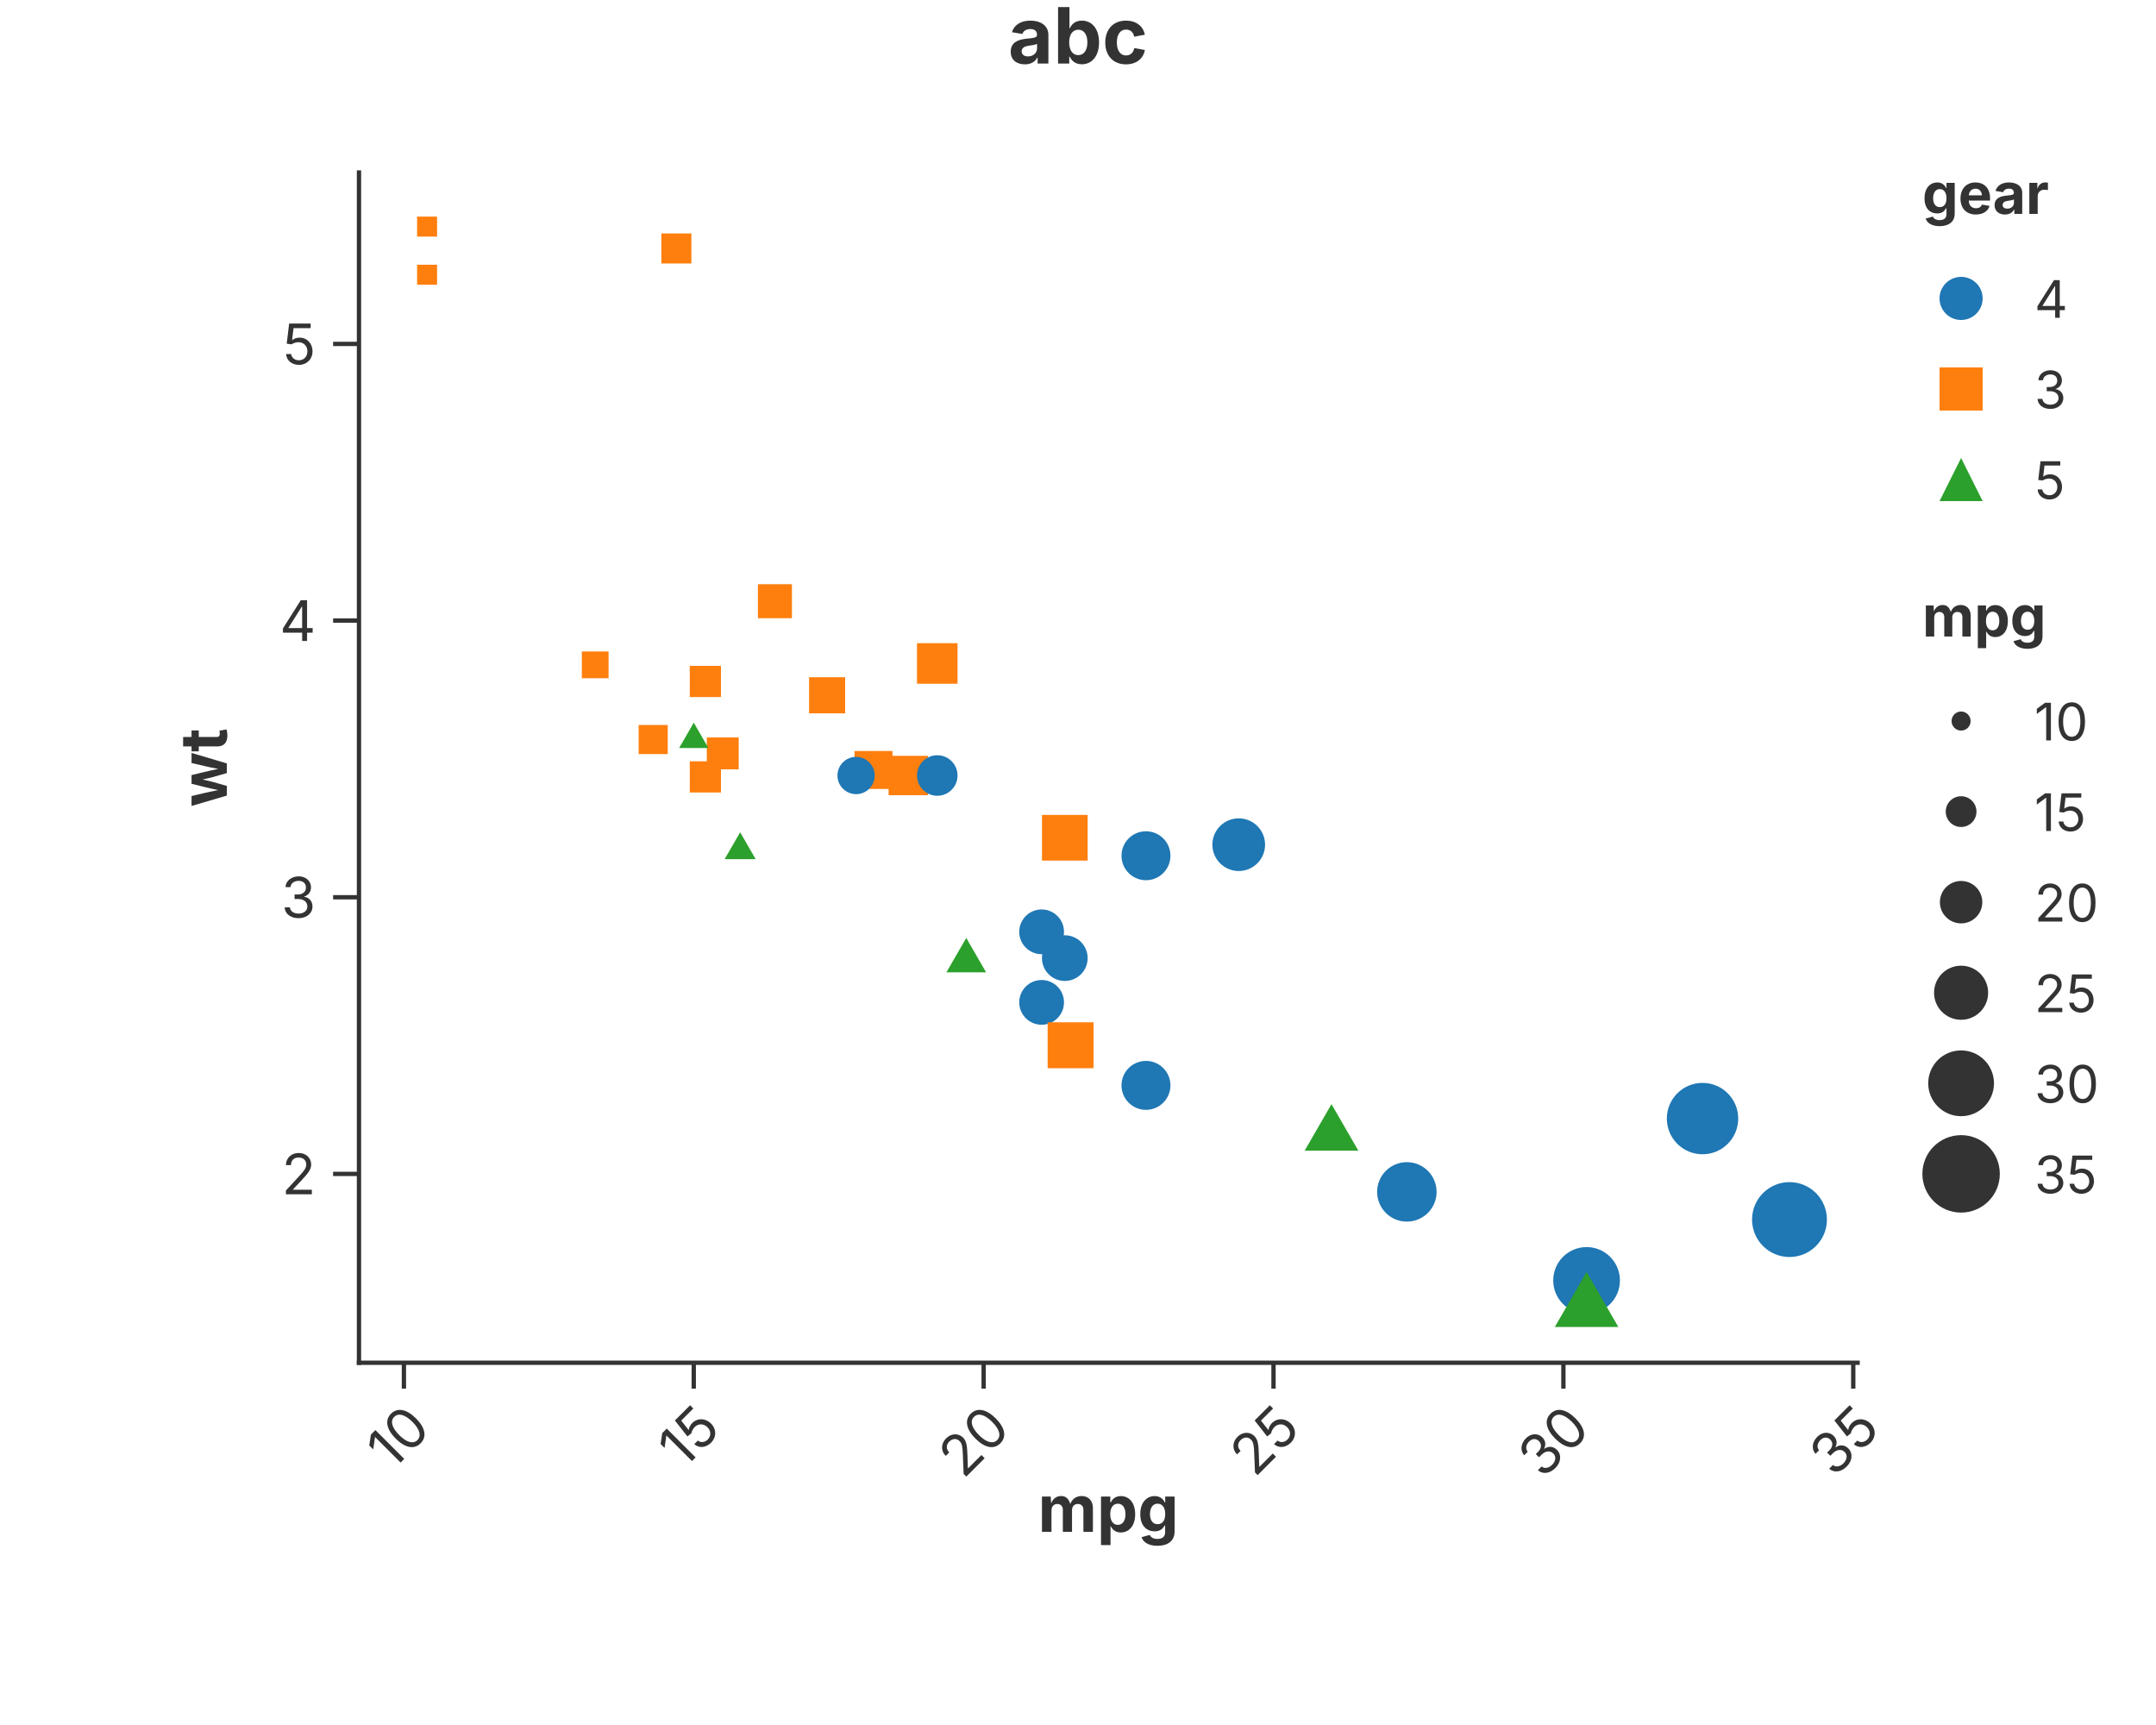
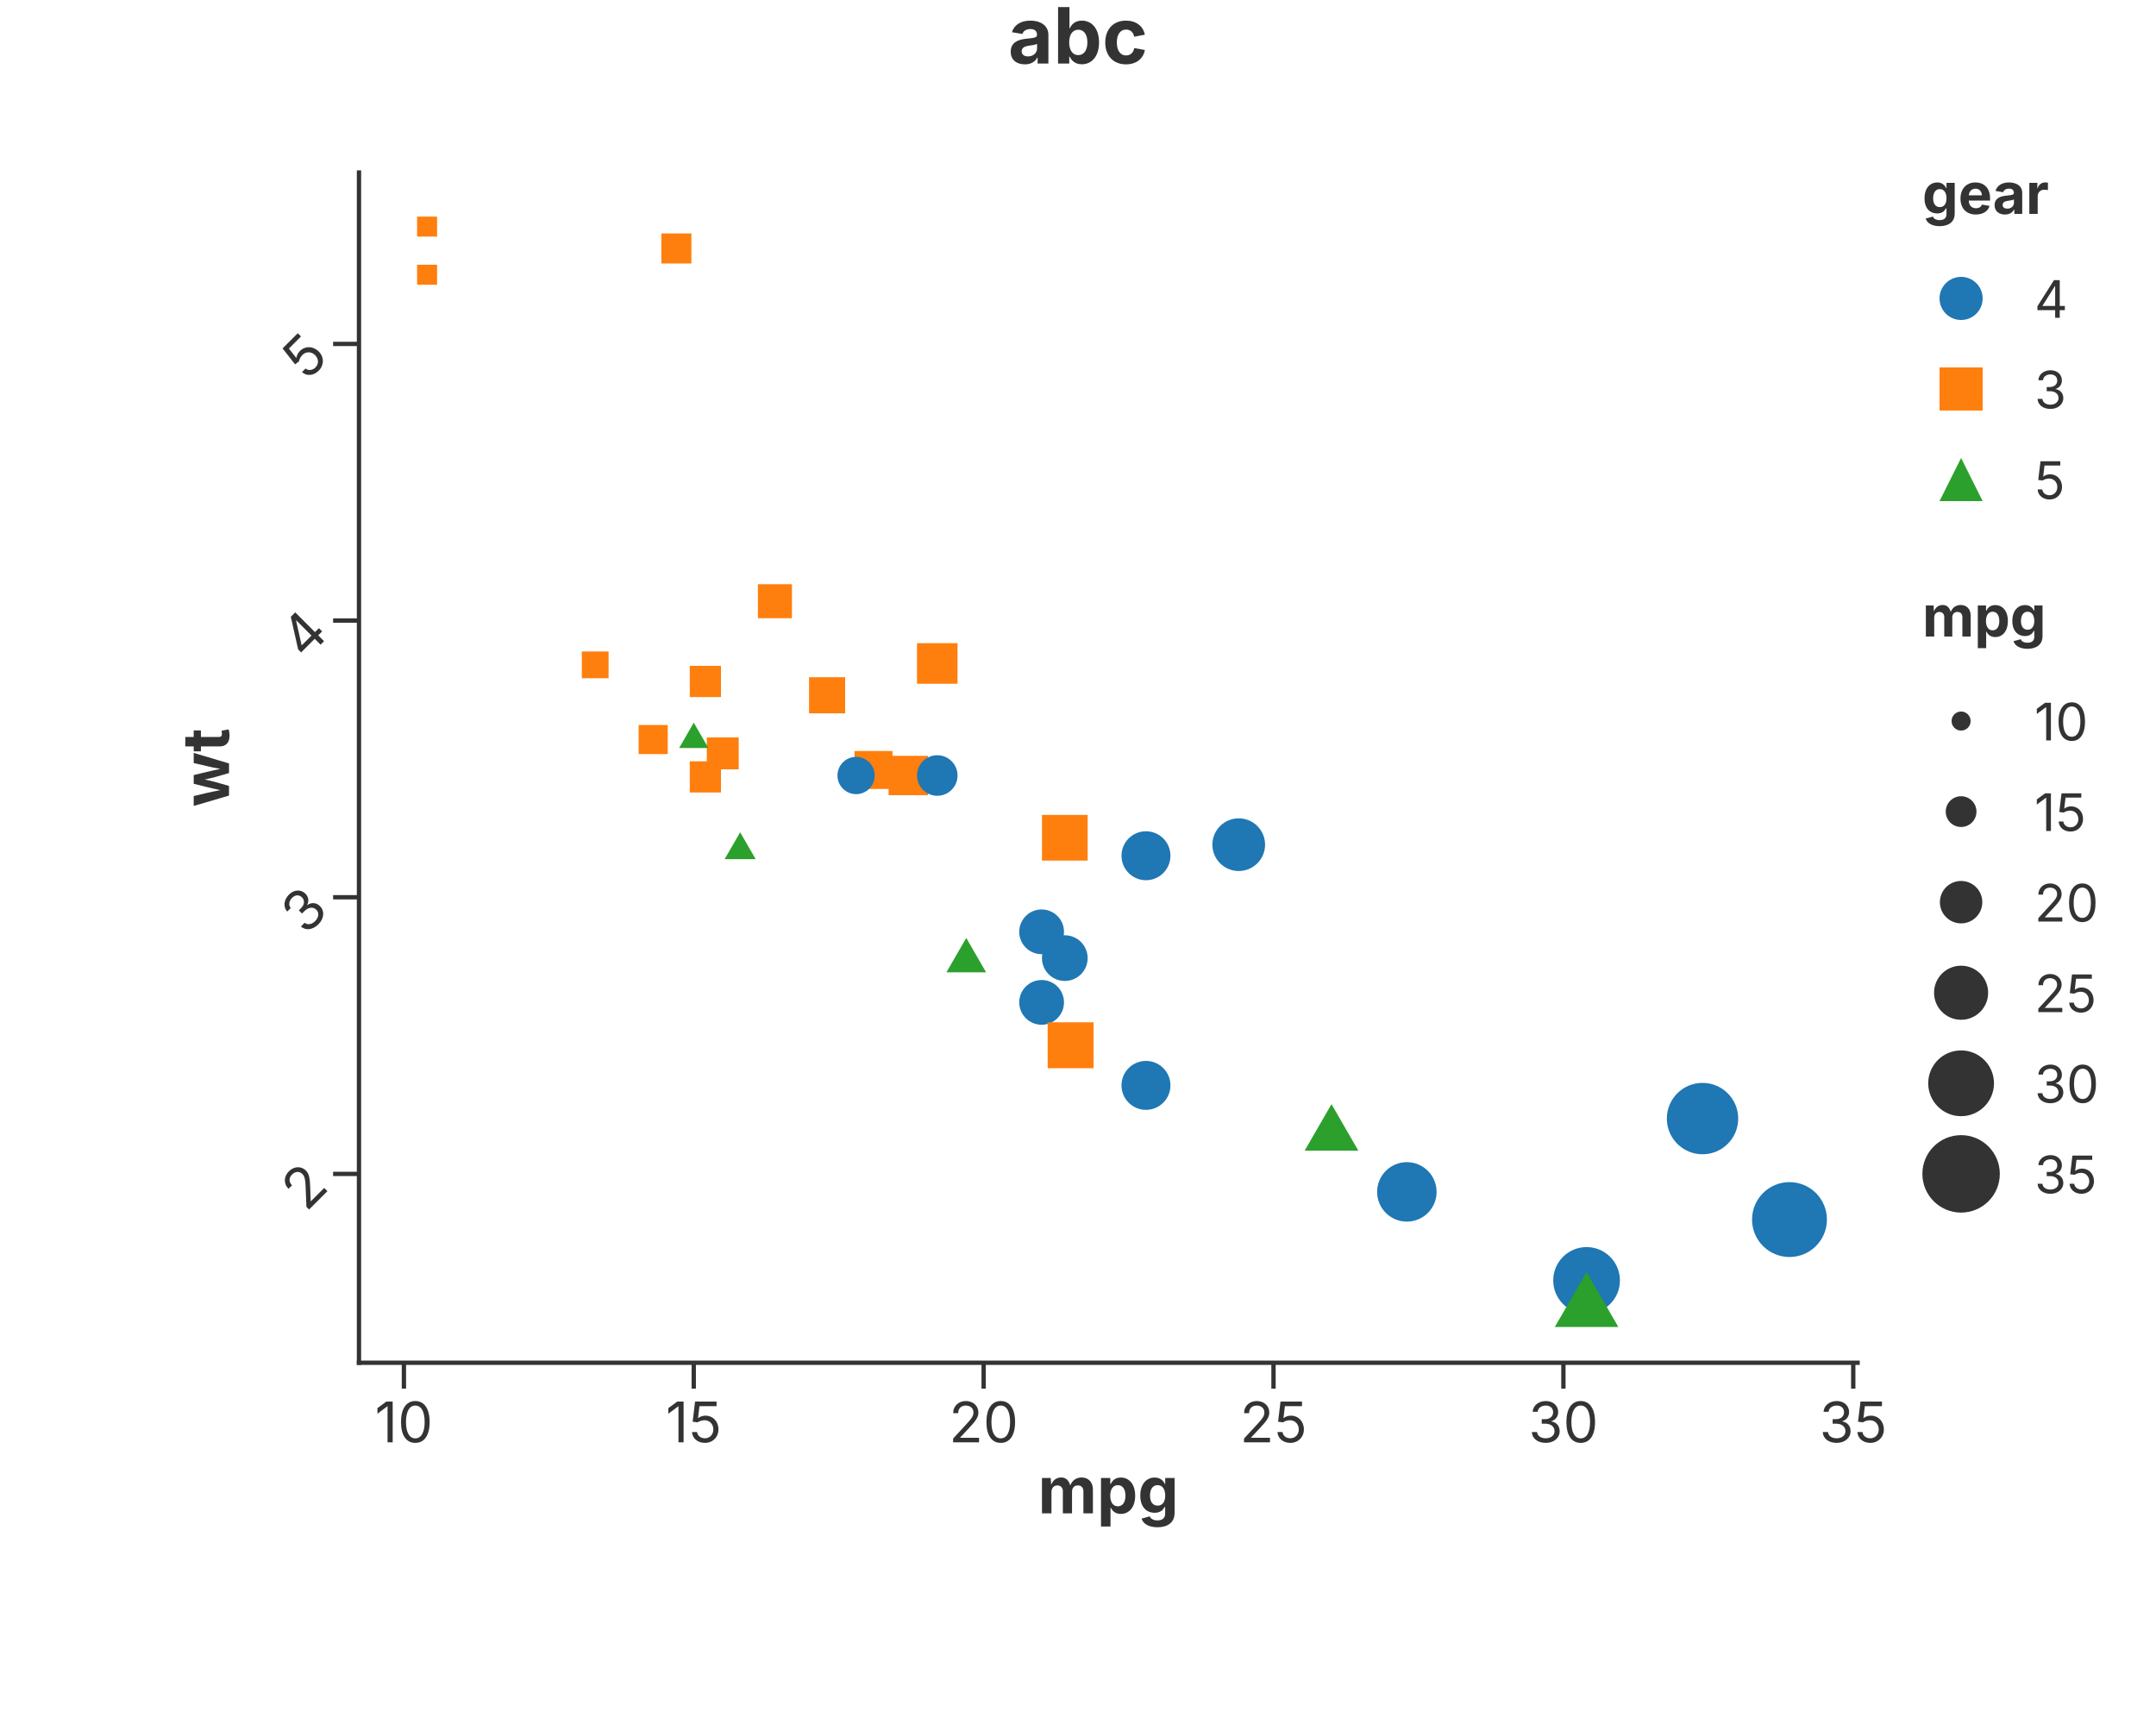
<svg xmlns="http://www.w3.org/2000/svg" width="500" height="400" viewBox="0 0 500 400">
  <rect width="100%" height="100%" fill="rgba(255,255,255,1.000)" />
  <text x="250.00" y="8.00" text-anchor="middle" dominant-baseline="middle" font-family="Inter, -apple-system, BlinkMacSystemFont, 'Segoe UI', Roboto, Helvetica, Arial, 'PingFang SC', 'Microsoft YaHei', Ubuntu, Cantarell, 'Noto Sans', sans-serif" font-size="18" fill="rgba(51,51,51,1.000)" font-weight="bold">abc</text>
  <line x1="83.25" y1="316.00" x2="430.80" y2="316.00" stroke="rgba(51,51,51,1.000)" stroke-width="1" stroke-linecap="square" />
  <line x1="93.67" y1="316.00" x2="93.67" y2="322.00" stroke="rgba(51,51,51,1.000)" stroke-width="1.0" />
-   <text x="93.67" y="325.00" font-size="13" font-family="Inter, -apple-system, BlinkMacSystemFont, 'Segoe UI', Roboto, Helvetica, Arial, 'PingFang SC', 'Microsoft YaHei', Ubuntu, Cantarell, 'Noto Sans', sans-serif" fill="rgba(51,51,51,1.000)" text-anchor="end" dominant-baseline="hanging" transform="rotate(-45.0, 93.67, 325.00)">10</text>
+   <text x="93.67" y="325.00" font-size="13" font-family="Inter, -apple-system, BlinkMacSystemFont, 'Segoe UI', Roboto, Helvetica, Arial, 'PingFang SC', 'Microsoft YaHei', Ubuntu, Cantarell, 'Noto Sans', sans-serif" fill="rgba(51,51,51,1.000)" text-anchor="middle" dominant-baseline="hanging">10</text>
  <line x1="160.89" y1="316.00" x2="160.89" y2="322.00" stroke="rgba(51,51,51,1.000)" stroke-width="1.0" />
-   <text x="160.89" y="325.00" font-size="13" font-family="Inter, -apple-system, BlinkMacSystemFont, 'Segoe UI', Roboto, Helvetica, Arial, 'PingFang SC', 'Microsoft YaHei', Ubuntu, Cantarell, 'Noto Sans', sans-serif" fill="rgba(51,51,51,1.000)" text-anchor="end" dominant-baseline="hanging" transform="rotate(-45.0, 160.89, 325.00)">15</text>
+   <text x="160.89" y="325.00" font-size="13" font-family="Inter, -apple-system, BlinkMacSystemFont, 'Segoe UI', Roboto, Helvetica, Arial, 'PingFang SC', 'Microsoft YaHei', Ubuntu, Cantarell, 'Noto Sans', sans-serif" fill="rgba(51,51,51,1.000)" text-anchor="middle" dominant-baseline="hanging">15</text>
  <line x1="228.12" y1="316.00" x2="228.12" y2="322.00" stroke="rgba(51,51,51,1.000)" stroke-width="1.0" />
-   <text x="228.12" y="325.00" font-size="13" font-family="Inter, -apple-system, BlinkMacSystemFont, 'Segoe UI', Roboto, Helvetica, Arial, 'PingFang SC', 'Microsoft YaHei', Ubuntu, Cantarell, 'Noto Sans', sans-serif" fill="rgba(51,51,51,1.000)" text-anchor="end" dominant-baseline="hanging" transform="rotate(-45.0, 228.12, 325.00)">20</text>
+   <text x="228.12" y="325.00" font-size="13" font-family="Inter, -apple-system, BlinkMacSystemFont, 'Segoe UI', Roboto, Helvetica, Arial, 'PingFang SC', 'Microsoft YaHei', Ubuntu, Cantarell, 'Noto Sans', sans-serif" fill="rgba(51,51,51,1.000)" text-anchor="middle" dominant-baseline="hanging">20</text>
  <line x1="295.34" y1="316.00" x2="295.34" y2="322.00" stroke="rgba(51,51,51,1.000)" stroke-width="1.0" />
-   <text x="295.34" y="325.00" font-size="13" font-family="Inter, -apple-system, BlinkMacSystemFont, 'Segoe UI', Roboto, Helvetica, Arial, 'PingFang SC', 'Microsoft YaHei', Ubuntu, Cantarell, 'Noto Sans', sans-serif" fill="rgba(51,51,51,1.000)" text-anchor="end" dominant-baseline="hanging" transform="rotate(-45.0, 295.34, 325.00)">25</text>
+   <text x="295.34" y="325.00" font-size="13" font-family="Inter, -apple-system, BlinkMacSystemFont, 'Segoe UI', Roboto, Helvetica, Arial, 'PingFang SC', 'Microsoft YaHei', Ubuntu, Cantarell, 'Noto Sans', sans-serif" fill="rgba(51,51,51,1.000)" text-anchor="middle" dominant-baseline="hanging">25</text>
  <line x1="362.57" y1="316.00" x2="362.57" y2="322.00" stroke="rgba(51,51,51,1.000)" stroke-width="1.0" />
-   <text x="362.57" y="325.00" font-size="13" font-family="Inter, -apple-system, BlinkMacSystemFont, 'Segoe UI', Roboto, Helvetica, Arial, 'PingFang SC', 'Microsoft YaHei', Ubuntu, Cantarell, 'Noto Sans', sans-serif" fill="rgba(51,51,51,1.000)" text-anchor="end" dominant-baseline="hanging" transform="rotate(-45.0, 362.57, 325.00)">30</text>
+   <text x="362.57" y="325.00" font-size="13" font-family="Inter, -apple-system, BlinkMacSystemFont, 'Segoe UI', Roboto, Helvetica, Arial, 'PingFang SC', 'Microsoft YaHei', Ubuntu, Cantarell, 'Noto Sans', sans-serif" fill="rgba(51,51,51,1.000)" text-anchor="middle" dominant-baseline="hanging">30</text>
  <line x1="429.79" y1="316.00" x2="429.79" y2="322.00" stroke="rgba(51,51,51,1.000)" stroke-width="1.0" />
-   <text x="429.79" y="325.00" font-size="13" font-family="Inter, -apple-system, BlinkMacSystemFont, 'Segoe UI', Roboto, Helvetica, Arial, 'PingFang SC', 'Microsoft YaHei', Ubuntu, Cantarell, 'Noto Sans', sans-serif" fill="rgba(51,51,51,1.000)" text-anchor="end" dominant-baseline="hanging" transform="rotate(-45.0, 429.79, 325.00)">35</text>
-   <text x="257.02" y="344.30" text-anchor="middle" font-size="15" font-family="Inter, -apple-system, BlinkMacSystemFont, 'Segoe UI', Roboto, Helvetica, Arial, 'PingFang SC', 'Microsoft YaHei', Ubuntu, Cantarell, 'Noto Sans', sans-serif" fill="rgba(51,51,51,1.000)" font-weight="bold" dominant-baseline="hanging">mpg</text>
+   <text x="429.79" y="325.00" font-size="13" font-family="Inter, -apple-system, BlinkMacSystemFont, 'Segoe UI', Roboto, Helvetica, Arial, 'PingFang SC', 'Microsoft YaHei', Ubuntu, Cantarell, 'Noto Sans', sans-serif" fill="rgba(51,51,51,1.000)" text-anchor="middle" dominant-baseline="hanging">35</text>
+   <text x="257.02" y="340.00" text-anchor="middle" font-size="15" font-family="Inter, -apple-system, BlinkMacSystemFont, 'Segoe UI', Roboto, Helvetica, Arial, 'PingFang SC', 'Microsoft YaHei', Ubuntu, Cantarell, 'Noto Sans', sans-serif" fill="rgba(51,51,51,1.000)" font-weight="bold" dominant-baseline="hanging">mpg</text>
  <line x1="83.25" y1="40.00" x2="83.25" y2="316.00" stroke="rgba(51,51,51,1.000)" stroke-width="1" stroke-linecap="square" />
  <line x1="83.25" y1="272.21" x2="77.25" y2="272.21" stroke="rgba(51,51,51,1.000)" stroke-width="1.0" />
-   <text x="73.25" y="272.21" font-size="13" font-family="Inter, -apple-system, BlinkMacSystemFont, 'Segoe UI', Roboto, Helvetica, Arial, 'PingFang SC', 'Microsoft YaHei', Ubuntu, Cantarell, 'Noto Sans', sans-serif" fill="rgba(51,51,51,1.000)" text-anchor="end" dominant-baseline="central">2</text>
+   <text x="73.25" y="272.21" font-size="13" font-family="Inter, -apple-system, BlinkMacSystemFont, 'Segoe UI', Roboto, Helvetica, Arial, 'PingFang SC', 'Microsoft YaHei', Ubuntu, Cantarell, 'Noto Sans', sans-serif" fill="rgba(51,51,51,1.000)" text-anchor="end" dominant-baseline="central" transform="rotate(-45.0, 73.25, 272.21)">2</text>
  <line x1="83.25" y1="208.06" x2="77.25" y2="208.06" stroke="rgba(51,51,51,1.000)" stroke-width="1.0" />
-   <text x="73.25" y="208.06" font-size="13" font-family="Inter, -apple-system, BlinkMacSystemFont, 'Segoe UI', Roboto, Helvetica, Arial, 'PingFang SC', 'Microsoft YaHei', Ubuntu, Cantarell, 'Noto Sans', sans-serif" fill="rgba(51,51,51,1.000)" text-anchor="end" dominant-baseline="central">3</text>
+   <text x="73.25" y="208.06" font-size="13" font-family="Inter, -apple-system, BlinkMacSystemFont, 'Segoe UI', Roboto, Helvetica, Arial, 'PingFang SC', 'Microsoft YaHei', Ubuntu, Cantarell, 'Noto Sans', sans-serif" fill="rgba(51,51,51,1.000)" text-anchor="end" dominant-baseline="central" transform="rotate(-45.0, 73.25, 208.06)">3</text>
  <line x1="83.25" y1="143.90" x2="77.25" y2="143.90" stroke="rgba(51,51,51,1.000)" stroke-width="1.0" />
-   <text x="73.25" y="143.90" font-size="13" font-family="Inter, -apple-system, BlinkMacSystemFont, 'Segoe UI', Roboto, Helvetica, Arial, 'PingFang SC', 'Microsoft YaHei', Ubuntu, Cantarell, 'Noto Sans', sans-serif" fill="rgba(51,51,51,1.000)" text-anchor="end" dominant-baseline="central">4</text>
+   <text x="73.25" y="143.90" font-size="13" font-family="Inter, -apple-system, BlinkMacSystemFont, 'Segoe UI', Roboto, Helvetica, Arial, 'PingFang SC', 'Microsoft YaHei', Ubuntu, Cantarell, 'Noto Sans', sans-serif" fill="rgba(51,51,51,1.000)" text-anchor="end" dominant-baseline="central" transform="rotate(-45.0, 73.25, 143.90)">4</text>
  <line x1="83.25" y1="79.75" x2="77.25" y2="79.75" stroke="rgba(51,51,51,1.000)" stroke-width="1.0" />
-   <text x="73.25" y="79.75" font-size="13" font-family="Inter, -apple-system, BlinkMacSystemFont, 'Segoe UI', Roboto, Helvetica, Arial, 'PingFang SC', 'Microsoft YaHei', Ubuntu, Cantarell, 'Noto Sans', sans-serif" fill="rgba(51,51,51,1.000)" text-anchor="end" dominant-baseline="central">5</text>
-   <text x="47.00" y="178.00" text-anchor="middle" font-size="15" font-family="Inter, -apple-system, BlinkMacSystemFont, 'Segoe UI', Roboto, Helvetica, Arial, 'PingFang SC', 'Microsoft YaHei', Ubuntu, Cantarell, 'Noto Sans', sans-serif" fill="rgba(51,51,51,1.000)" font-weight="bold" transform="rotate(-90, 47.00, 178.00)" dominant-baseline="middle">wt</text>
+   <text x="73.25" y="79.75" font-size="13" font-family="Inter, -apple-system, BlinkMacSystemFont, 'Segoe UI', Roboto, Helvetica, Arial, 'PingFang SC', 'Microsoft YaHei', Ubuntu, Cantarell, 'Noto Sans', sans-serif" fill="rgba(51,51,51,1.000)" text-anchor="end" dominant-baseline="central" transform="rotate(-45.0, 73.25, 79.75)">5</text>
+   <text x="47.50" y="178.00" text-anchor="middle" font-size="15" font-family="Inter, -apple-system, BlinkMacSystemFont, 'Segoe UI', Roboto, Helvetica, Arial, 'PingFang SC', 'Microsoft YaHei', Ubuntu, Cantarell, 'Noto Sans', sans-serif" fill="rgba(51,51,51,1.000)" font-weight="bold" transform="rotate(-90, 47.50, 178.00)" dominant-baseline="middle">wt</text>
  <defs>
    <clipPath id="plot-clip-area">
      <rect x="83.248" y="40.000" width="347.552" height="276.000" />
    </clipPath>
  </defs>
  <circle cx="241.562" cy="232.435" r="5.189" fill="rgba(31,119,180,1.000)" stroke="none" stroke-width="0.000" fill-opacity="1.000" stroke-opacity="1.000" clip-path="url(#plot-clip-area)" />
  <circle cx="241.562" cy="216.076" r="5.189" fill="rgba(31,119,180,1.000)" stroke="none" stroke-width="0.000" fill-opacity="1.000" stroke-opacity="1.000" clip-path="url(#plot-clip-area)" />
  <circle cx="265.763" cy="251.682" r="5.676" fill="rgba(31,119,180,1.000)" stroke="none" stroke-width="0.000" fill-opacity="1.000" stroke-opacity="1.000" clip-path="url(#plot-clip-area)" />
  <rect x="241.643" y="188.966" width="10.594" height="10.594" fill="rgba(255,127,14,1.000)" stroke="none" stroke-width="0.000" fill-opacity="1.000" stroke-opacity="1.000" clip-path="url(#plot-clip-area)" />
  <rect x="206.073" y="175.263" width="9.132" height="9.132" fill="rgba(255,127,14,1.000)" stroke="none" stroke-width="0.000" fill-opacity="1.000" stroke-opacity="1.000" clip-path="url(#plot-clip-area)" />
  <rect x="198.169" y="174.142" width="8.807" height="8.807" fill="rgba(255,127,14,1.000)" stroke="none" stroke-width="0.000" fill-opacity="1.000" stroke-opacity="1.000" clip-path="url(#plot-clip-area)" />
  <rect x="148.107" y="168.114" width="6.749" height="6.749" fill="rgba(255,127,14,1.000)" stroke="none" stroke-width="0.000" fill-opacity="1.000" stroke-opacity="1.000" clip-path="url(#plot-clip-area)" />
  <circle cx="287.275" cy="195.867" r="6.109" fill="rgba(31,119,180,1.000)" stroke="none" stroke-width="0.000" fill-opacity="1.000" stroke-opacity="1.000" clip-path="url(#plot-clip-area)" />
  <circle cx="265.763" cy="198.433" r="5.676" fill="rgba(31,119,180,1.000)" stroke="none" stroke-width="0.000" fill-opacity="1.000" stroke-opacity="1.000" clip-path="url(#plot-clip-area)" />
  <circle cx="217.362" cy="179.828" r="4.701" fill="rgba(31,119,180,1.000)" stroke="none" stroke-width="0.000" fill-opacity="1.000" stroke-opacity="1.000" clip-path="url(#plot-clip-area)" />
  <circle cx="198.539" cy="179.828" r="4.322" fill="rgba(31,119,180,1.000)" stroke="none" stroke-width="0.000" fill-opacity="1.000" stroke-opacity="1.000" clip-path="url(#plot-clip-area)" />
  <rect x="175.773" y="135.468" width="7.886" height="7.886" fill="rgba(255,127,14,1.000)" stroke="none" stroke-width="0.000" fill-opacity="1.000" stroke-opacity="1.000" clip-path="url(#plot-clip-area)" />
  <rect x="187.629" y="157.037" width="8.373" height="8.373" fill="rgba(255,127,14,1.000)" stroke="none" stroke-width="0.000" fill-opacity="1.000" stroke-opacity="1.000" clip-path="url(#plot-clip-area)" />
  <rect x="159.964" y="154.398" width="7.236" height="7.236" fill="rgba(255,127,14,1.000)" stroke="none" stroke-width="0.000" fill-opacity="1.000" stroke-opacity="1.000" clip-path="url(#plot-clip-area)" />
  <rect x="96.728" y="61.390" width="4.636" height="4.636" fill="rgba(255,127,14,1.000)" stroke="none" stroke-width="0.000" fill-opacity="1.000" stroke-opacity="1.000" clip-path="url(#plot-clip-area)" />
  <rect x="96.728" y="50.227" width="4.636" height="4.636" fill="rgba(255,127,14,1.000)" stroke="none" stroke-width="0.000" fill-opacity="1.000" stroke-opacity="1.000" clip-path="url(#plot-clip-area)" />
  <rect x="153.377" y="54.131" width="6.965" height="6.965" fill="rgba(255,127,14,1.000)" stroke="none" stroke-width="0.000" fill-opacity="1.000" stroke-opacity="1.000" clip-path="url(#plot-clip-area)" />
  <circle cx="394.835" cy="259.380" r="8.276" fill="rgba(31,119,180,1.000)" stroke="none" stroke-width="0.000" fill-opacity="1.000" stroke-opacity="1.000" clip-path="url(#plot-clip-area)" />
  <circle cx="367.945" cy="296.911" r="7.734" fill="rgba(31,119,180,1.000)" stroke="none" stroke-width="0.000" fill-opacity="1.000" stroke-opacity="1.000" clip-path="url(#plot-clip-area)" />
  <circle cx="415.002" cy="282.797" r="8.682" fill="rgba(31,119,180,1.000)" stroke="none" stroke-width="0.000" fill-opacity="1.000" stroke-opacity="1.000" clip-path="url(#plot-clip-area)" />
  <rect x="242.961" y="237.055" width="10.648" height="10.648" fill="rgba(255,127,14,1.000)" stroke="none" stroke-width="0.000" fill-opacity="1.000" stroke-opacity="1.000" clip-path="url(#plot-clip-area)" />
  <rect x="163.916" y="170.997" width="7.398" height="7.398" fill="rgba(255,127,14,1.000)" stroke="none" stroke-width="0.000" fill-opacity="1.000" stroke-opacity="1.000" clip-path="url(#plot-clip-area)" />
  <rect x="159.964" y="176.531" width="7.236" height="7.236" fill="rgba(255,127,14,1.000)" stroke="none" stroke-width="0.000" fill-opacity="1.000" stroke-opacity="1.000" clip-path="url(#plot-clip-area)" />
  <rect x="134.933" y="151.063" width="6.207" height="6.207" fill="rgba(255,127,14,1.000)" stroke="none" stroke-width="0.000" fill-opacity="1.000" stroke-opacity="1.000" clip-path="url(#plot-clip-area)" />
  <rect x="212.660" y="149.145" width="9.402" height="9.402" fill="rgba(255,127,14,1.000)" stroke="none" stroke-width="0.000" fill-opacity="1.000" stroke-opacity="1.000" clip-path="url(#plot-clip-area)" />
  <circle cx="326.266" cy="276.381" r="6.895" fill="rgba(31,119,180,1.000)" stroke="none" stroke-width="0.000" fill-opacity="1.000" stroke-opacity="1.000" clip-path="url(#plot-clip-area)" />
  <polygon points="308.787,256.033 315.020,266.828 302.555,266.828" fill="rgba(44,160,44,1.000)" stroke="none" stroke-width="0.000" fill-opacity="1.000" stroke-opacity="1.000" clip-path="url(#plot-clip-area)" />
  <polygon points="367.945,294.947 375.313,307.708 360.577,307.708" fill="rgba(44,160,44,1.000)" stroke="none" stroke-width="0.000" fill-opacity="1.000" stroke-opacity="1.000" clip-path="url(#plot-clip-area)" />
  <polygon points="171.649,192.992 175.250,199.229 168.047,199.229" fill="rgba(44,160,44,1.000)" stroke="none" stroke-width="0.000" fill-opacity="1.000" stroke-opacity="1.000" clip-path="url(#plot-clip-area)" />
  <polygon points="224.084,217.492 228.691,225.472 219.477,225.472" fill="rgba(44,160,44,1.000)" stroke="none" stroke-width="0.000" fill-opacity="1.000" stroke-opacity="1.000" clip-path="url(#plot-clip-area)" />
  <polygon points="160.893,167.568 164.288,173.448 157.498,173.448" fill="rgba(44,160,44,1.000)" stroke="none" stroke-width="0.000" fill-opacity="1.000" stroke-opacity="1.000" clip-path="url(#plot-clip-area)" />
  <circle cx="246.940" cy="222.171" r="5.297" fill="rgba(31,119,180,1.000)" stroke="none" stroke-width="0.000" fill-opacity="1.000" stroke-opacity="1.000" clip-path="url(#plot-clip-area)" />
  <text x="445.800" y="49.600" font-size="13.2" font-family="Inter, -apple-system, BlinkMacSystemFont, 'Segoe UI', Roboto, Helvetica, Arial, 'PingFang SC', 'Microsoft YaHei', Ubuntu, Cantarell, 'Noto Sans', sans-serif" fill="rgba(51,51,51,1.000)" fill-opacity="1.000" text-anchor="start" font-weight="bold">gear</text>
  <circle cx="454.800" cy="69.200" r="5.000" fill="rgba(31,119,180,1.000)" stroke="none" stroke-width="0.000" fill-opacity="1.000" stroke-opacity="1.000" />
  <text x="471.800" y="73.700" font-size="12.0" font-family="Inter, -apple-system, BlinkMacSystemFont, 'Segoe UI', Roboto, Helvetica, Arial, 'PingFang SC', 'Microsoft YaHei', Ubuntu, Cantarell, 'Noto Sans', sans-serif" fill="rgba(51,51,51,1.000)" fill-opacity="1.000" text-anchor="start" font-weight="normal">4</text>
  <rect x="449.800" y="85.200" width="10.000" height="10.000" fill="rgba(255,127,14,1.000)" stroke="none" stroke-width="0.000" fill-opacity="1.000" stroke-opacity="1.000" />
  <text x="471.800" y="94.700" font-size="12.0" font-family="Inter, -apple-system, BlinkMacSystemFont, 'Segoe UI', Roboto, Helvetica, Arial, 'PingFang SC', 'Microsoft YaHei', Ubuntu, Cantarell, 'Noto Sans', sans-serif" fill="rgba(51,51,51,1.000)" fill-opacity="1.000" text-anchor="start" font-weight="normal">3</text>
  <polygon points="454.800,106.200 449.800,116.200 459.800,116.200" fill="rgba(44,160,44,1.000)" stroke="none" stroke-width="0.000" fill-opacity="1.000" stroke-opacity="1.000" />
  <text x="471.800" y="115.700" font-size="12.0" font-family="Inter, -apple-system, BlinkMacSystemFont, 'Segoe UI', Roboto, Helvetica, Arial, 'PingFang SC', 'Microsoft YaHei', Ubuntu, Cantarell, 'Noto Sans', sans-serif" fill="rgba(51,51,51,1.000)" fill-opacity="1.000" text-anchor="start" font-weight="normal">5</text>
  <text x="445.800" y="147.600" font-size="13.2" font-family="Inter, -apple-system, BlinkMacSystemFont, 'Segoe UI', Roboto, Helvetica, Arial, 'PingFang SC', 'Microsoft YaHei', Ubuntu, Cantarell, 'Noto Sans', sans-serif" fill="rgba(51,51,51,1.000)" fill-opacity="1.000" text-anchor="start" font-weight="bold">mpg</text>
  <circle cx="454.800" cy="167.200" r="2.210" fill="rgba(51,51,51,1.000)" stroke="none" stroke-width="0.000" fill-opacity="1.000" stroke-opacity="1.000" />
  <text x="471.800" y="171.700" font-size="12.0" font-family="Inter, -apple-system, BlinkMacSystemFont, 'Segoe UI', Roboto, Helvetica, Arial, 'PingFang SC', 'Microsoft YaHei', Ubuntu, Cantarell, 'Noto Sans', sans-serif" fill="rgba(51,51,51,1.000)" fill-opacity="1.000" text-anchor="start" font-weight="normal">10</text>
  <circle cx="454.800" cy="188.200" r="3.564" fill="rgba(51,51,51,1.000)" stroke="none" stroke-width="0.000" fill-opacity="1.000" stroke-opacity="1.000" />
  <text x="471.800" y="192.700" font-size="12.0" font-family="Inter, -apple-system, BlinkMacSystemFont, 'Segoe UI', Roboto, Helvetica, Arial, 'PingFang SC', 'Microsoft YaHei', Ubuntu, Cantarell, 'Noto Sans', sans-serif" fill="rgba(51,51,51,1.000)" fill-opacity="1.000" text-anchor="start" font-weight="normal">15</text>
  <circle cx="454.800" cy="209.200" r="4.918" fill="rgba(51,51,51,1.000)" stroke="none" stroke-width="0.000" fill-opacity="1.000" stroke-opacity="1.000" />
  <text x="471.800" y="213.700" font-size="12.0" font-family="Inter, -apple-system, BlinkMacSystemFont, 'Segoe UI', Roboto, Helvetica, Arial, 'PingFang SC', 'Microsoft YaHei', Ubuntu, Cantarell, 'Noto Sans', sans-serif" fill="rgba(51,51,51,1.000)" fill-opacity="1.000" text-anchor="start" font-weight="normal">20</text>
  <circle cx="454.800" cy="230.200" r="6.272" fill="rgba(51,51,51,1.000)" stroke="none" stroke-width="0.000" fill-opacity="1.000" stroke-opacity="1.000" />
  <text x="471.800" y="234.700" font-size="12.0" font-family="Inter, -apple-system, BlinkMacSystemFont, 'Segoe UI', Roboto, Helvetica, Arial, 'PingFang SC', 'Microsoft YaHei', Ubuntu, Cantarell, 'Noto Sans', sans-serif" fill="rgba(51,51,51,1.000)" fill-opacity="1.000" text-anchor="start" font-weight="normal">25</text>
  <circle cx="454.800" cy="251.200" r="7.626" fill="rgba(51,51,51,1.000)" stroke="none" stroke-width="0.000" fill-opacity="1.000" stroke-opacity="1.000" />
  <text x="471.800" y="255.700" font-size="12.0" font-family="Inter, -apple-system, BlinkMacSystemFont, 'Segoe UI', Roboto, Helvetica, Arial, 'PingFang SC', 'Microsoft YaHei', Ubuntu, Cantarell, 'Noto Sans', sans-serif" fill="rgba(51,51,51,1.000)" fill-opacity="1.000" text-anchor="start" font-weight="normal">30</text>
  <circle cx="454.800" cy="272.200" r="8.980" fill="rgba(51,51,51,1.000)" stroke="none" stroke-width="0.000" fill-opacity="1.000" stroke-opacity="1.000" />
  <text x="471.800" y="276.700" font-size="12.0" font-family="Inter, -apple-system, BlinkMacSystemFont, 'Segoe UI', Roboto, Helvetica, Arial, 'PingFang SC', 'Microsoft YaHei', Ubuntu, Cantarell, 'Noto Sans', sans-serif" fill="rgba(51,51,51,1.000)" fill-opacity="1.000" text-anchor="start" font-weight="normal">35</text>
</svg>
